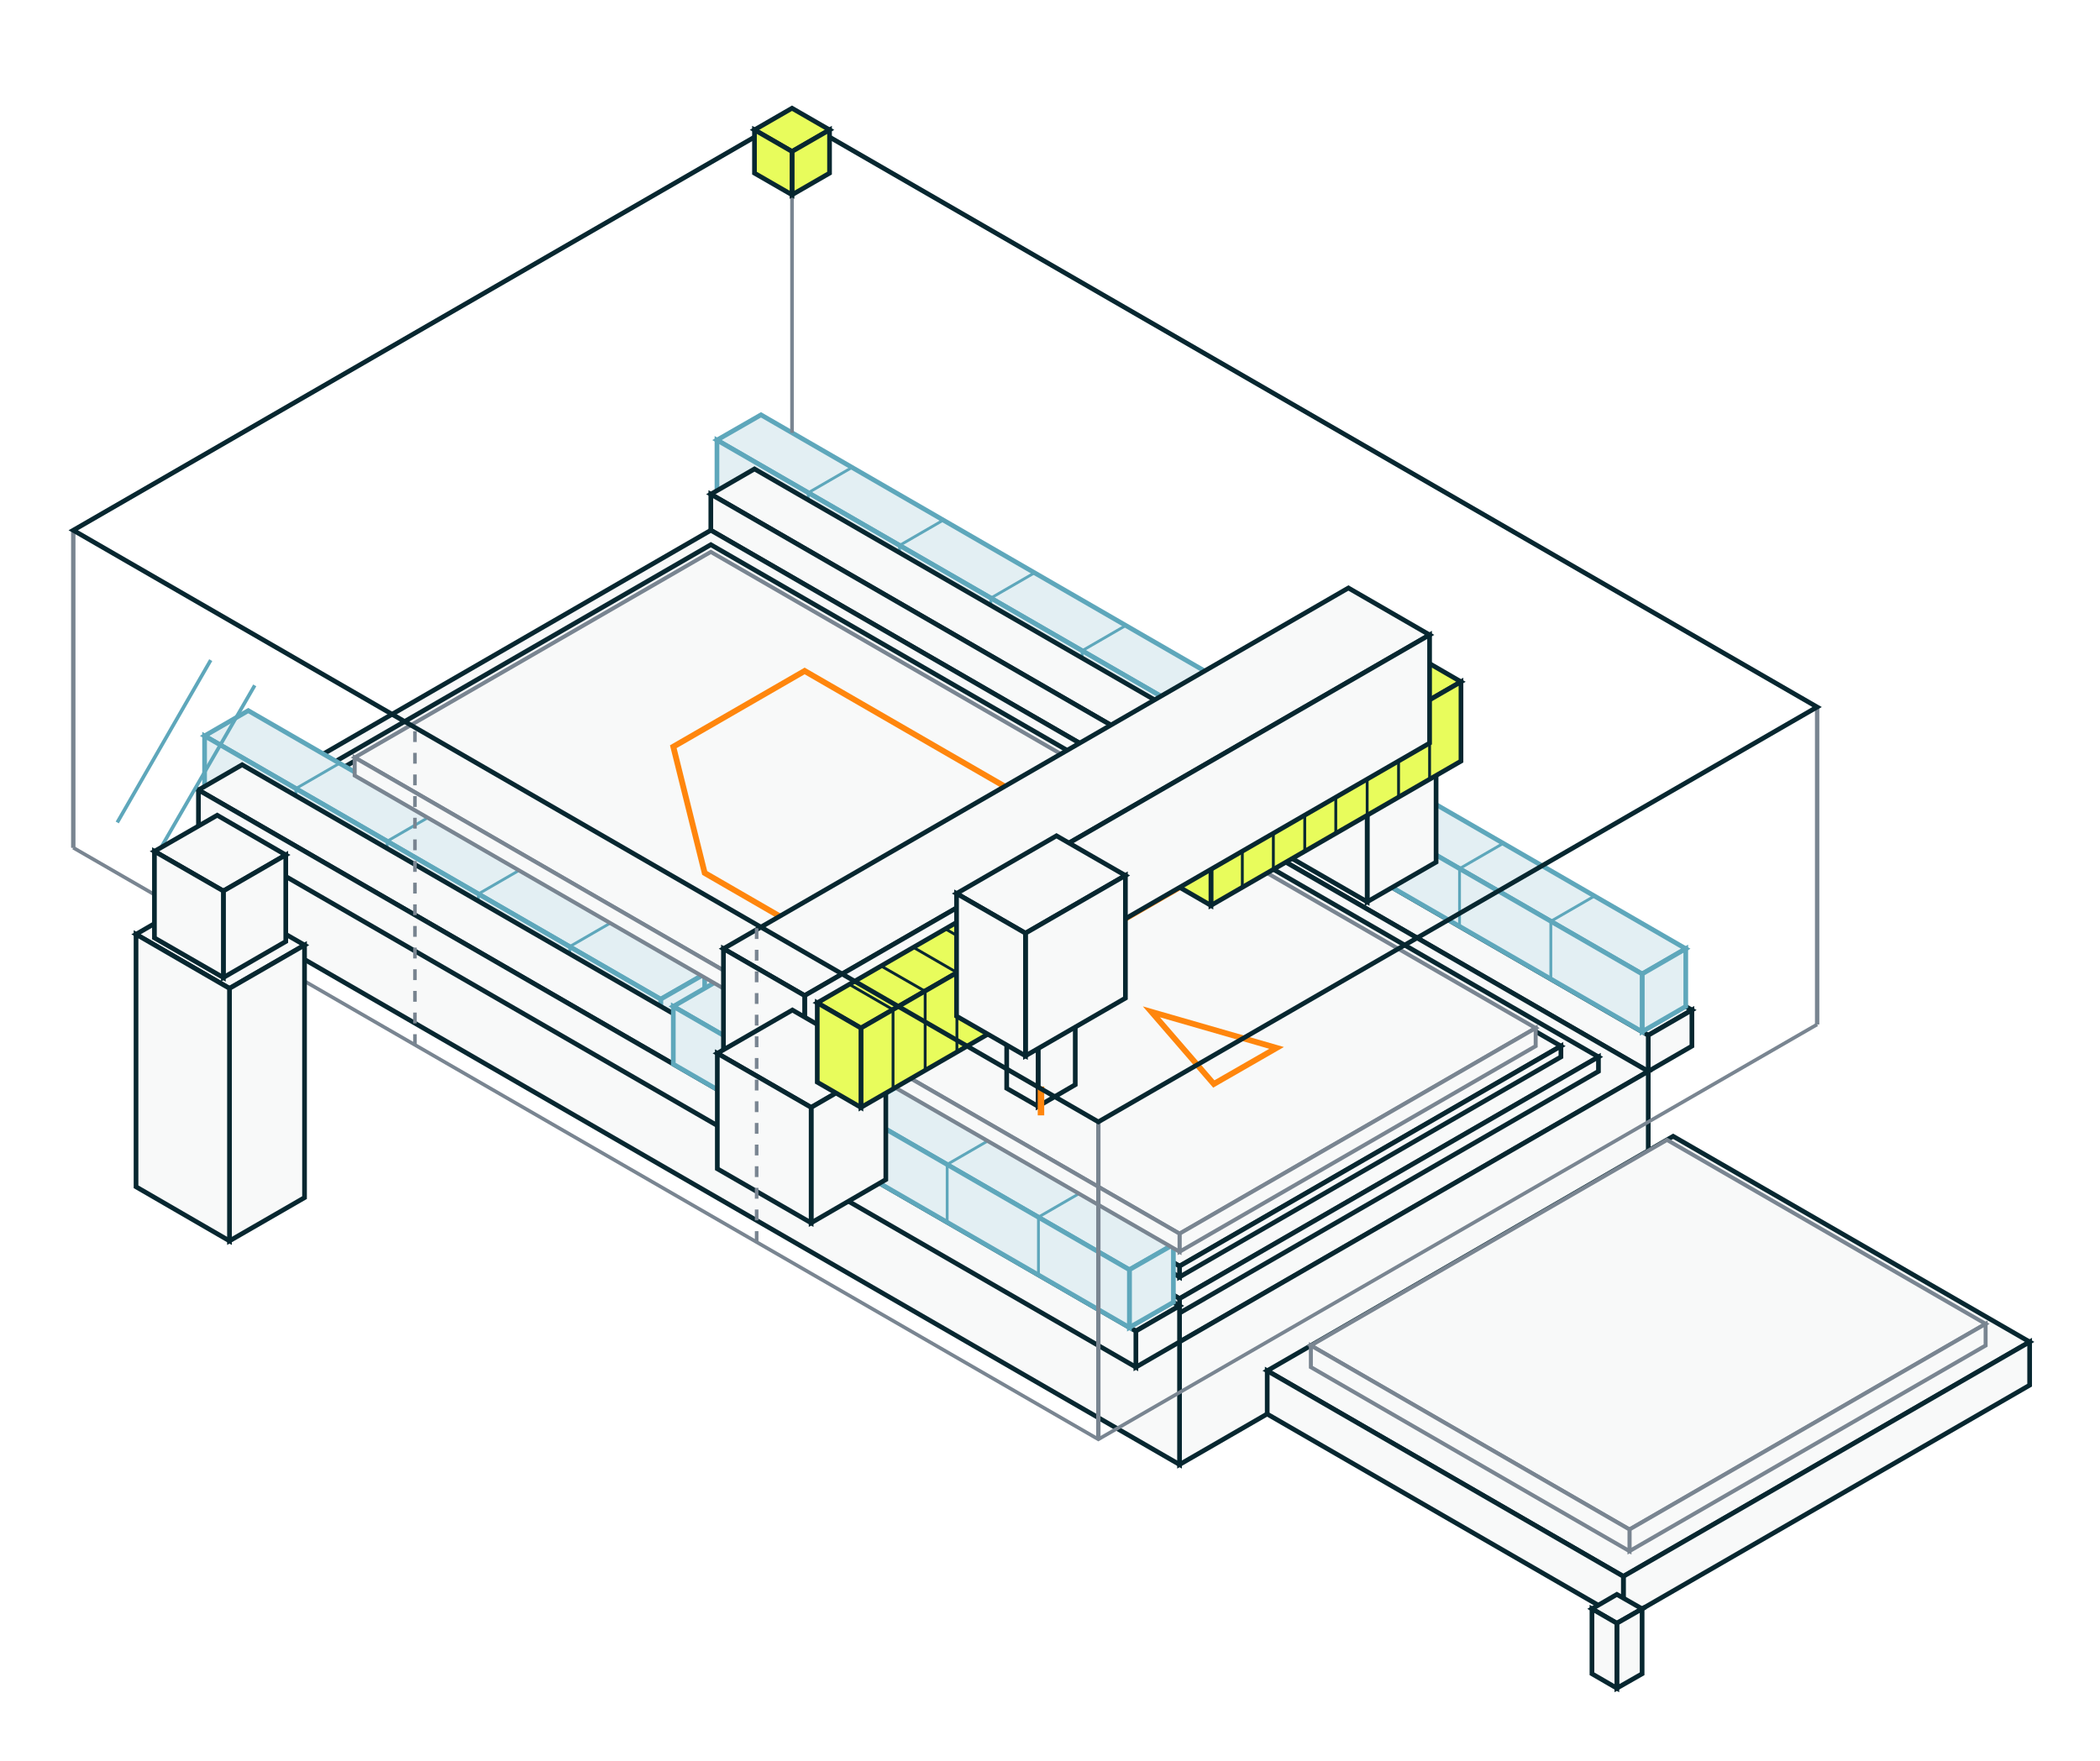
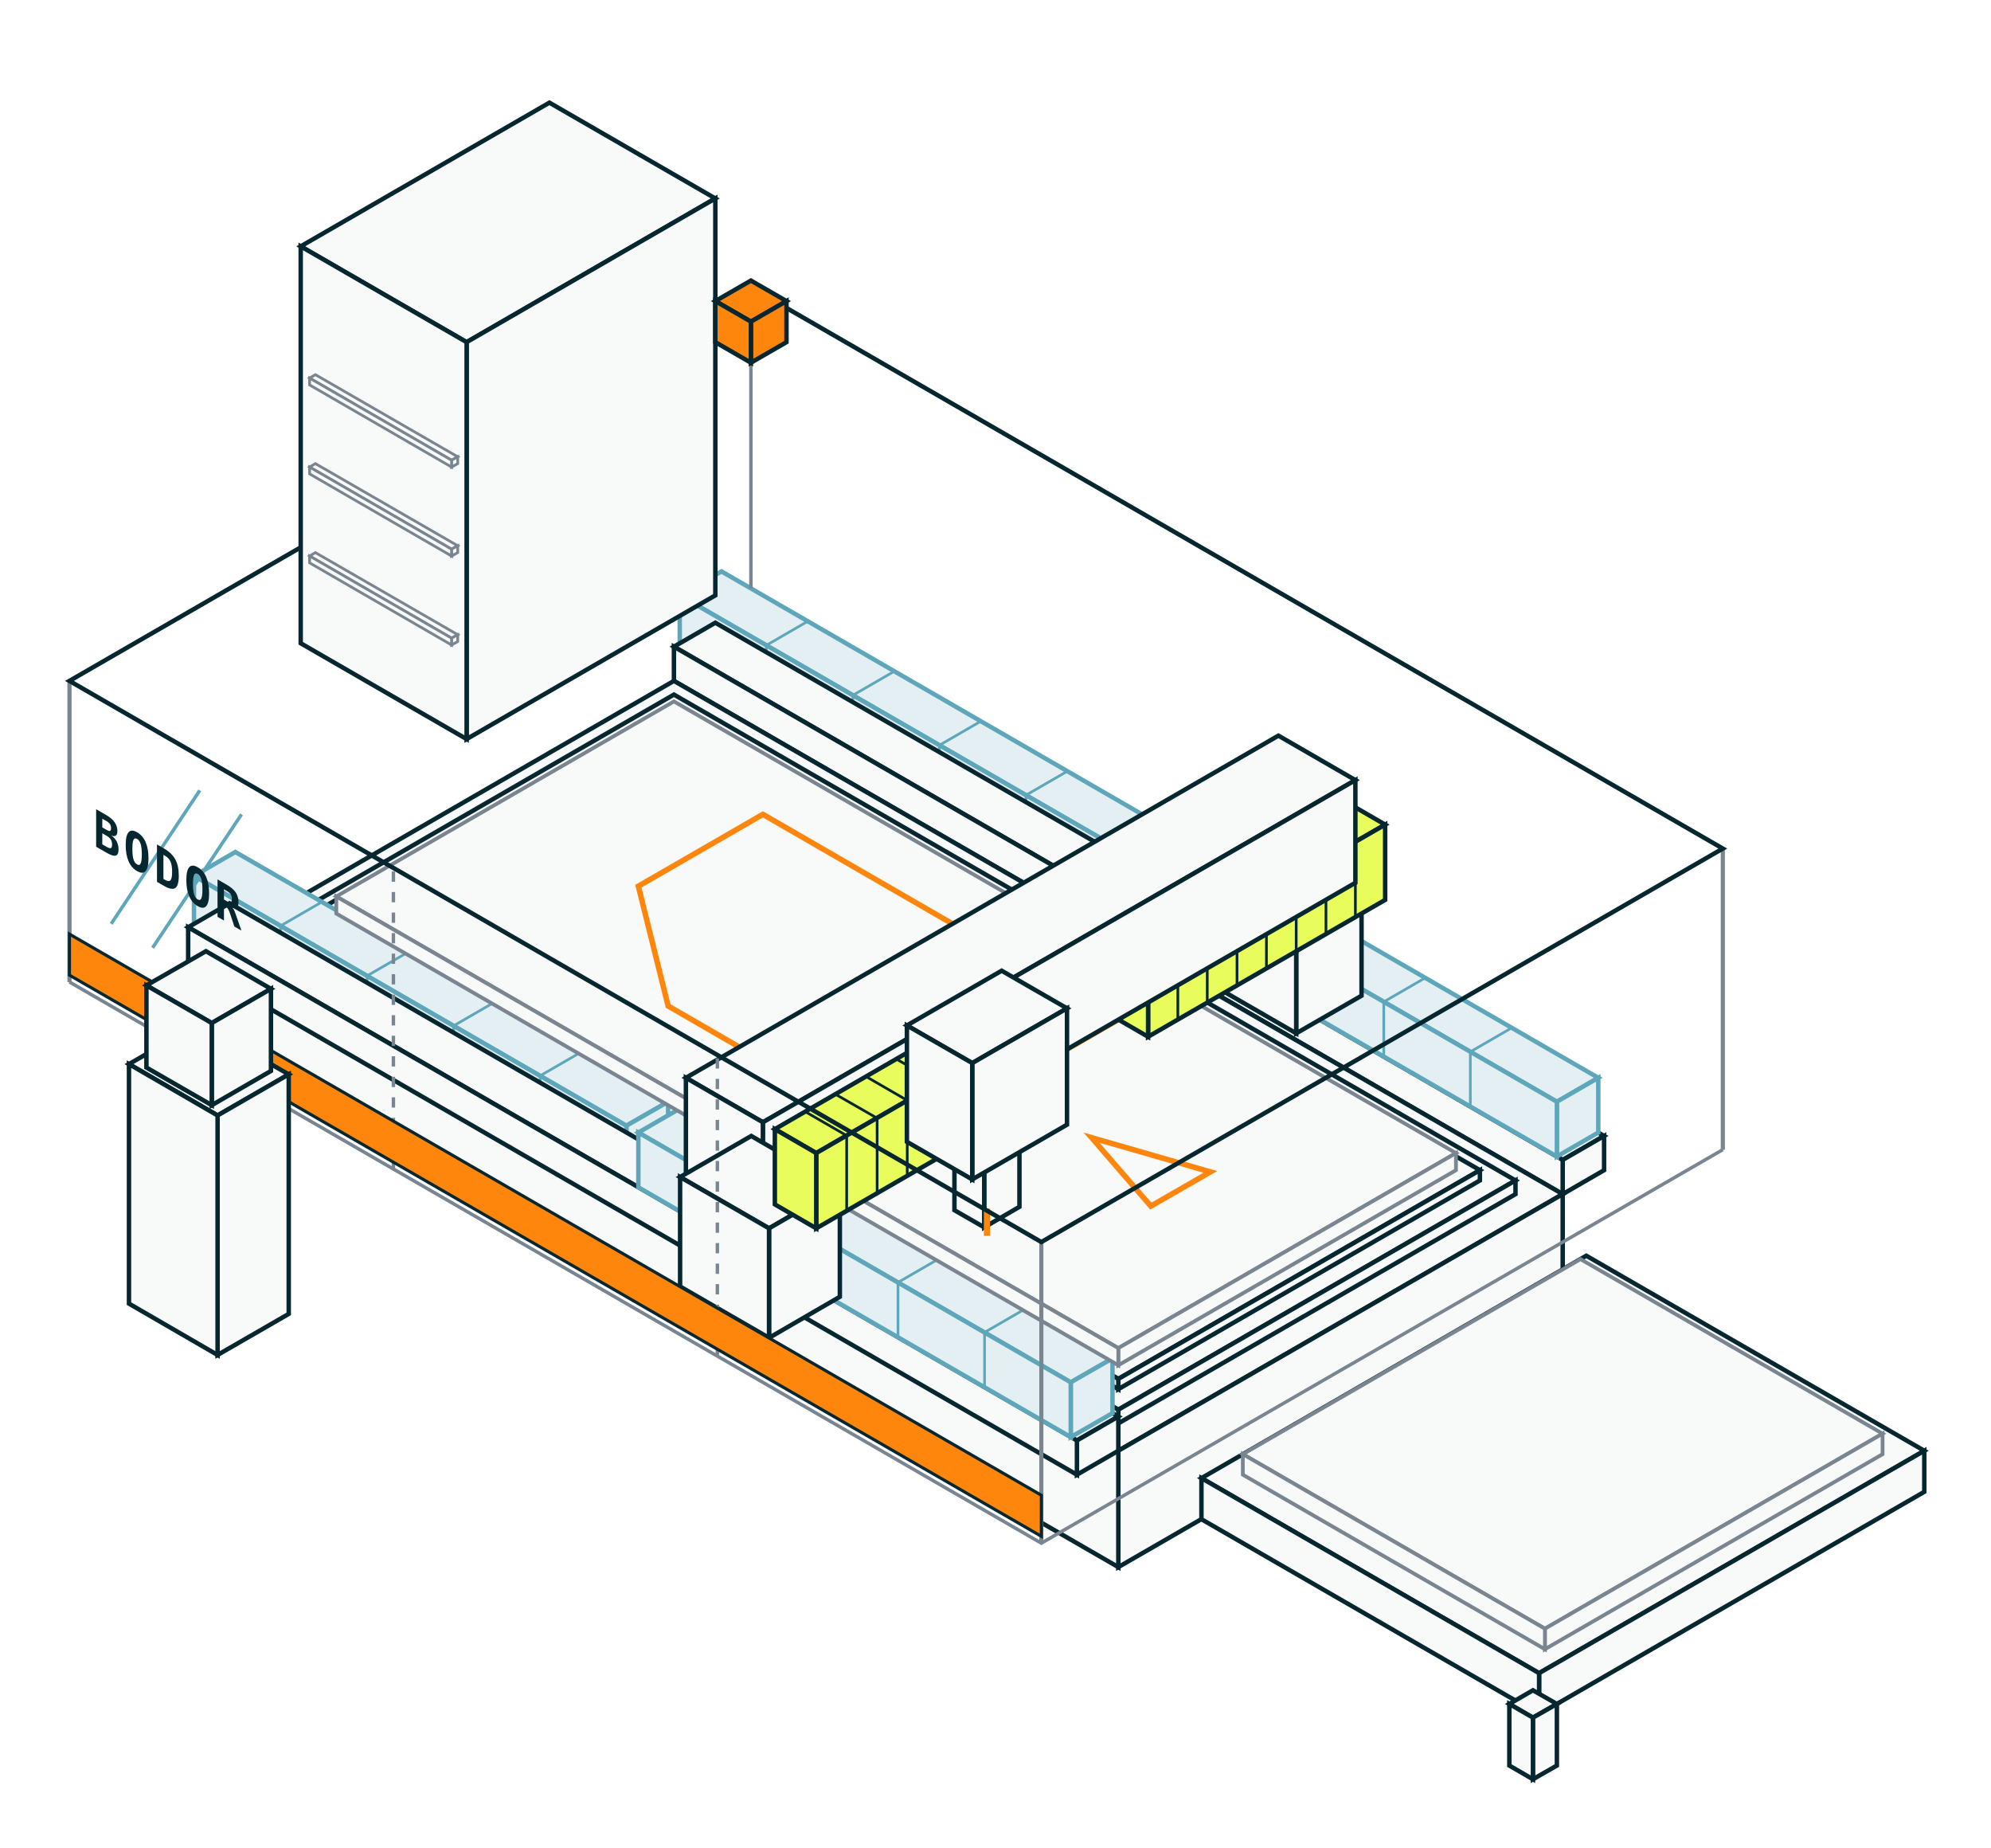
- <svg xmlns="http://www.w3.org/2000/svg" class="mach" viewBox="-197 -181 582 488" aria-hidden="true">
+ <svg xmlns="http://www.w3.org/2000/svg" class="mach" viewBox="-197 -233 582 540" aria-hidden="true">
  <g id="base">
    <polygon points="13.9,-66.0 140.3,7.0 128.2,14.0 1.7,-59.0" fill="#E3EFF3" stroke="#5EA7BB" stroke-width="1.3" stroke-linejoin="miter" />
    <polygon points="140.3,23.0 128.2,30.0 128.2,14.0 140.3,7.0" fill="#E3EFF3" stroke="#5EA7BB" stroke-width="1.3" stroke-linejoin="miter" />
    <polygon points="1.7,-43.0 128.2,30.0 128.2,14.0 1.7,-59.0" fill="#E3EFF3" stroke="#5EA7BB" stroke-width="1.3" stroke-linejoin="miter" />
    <line x1="39.1" y1="-51.4" x2="27.0" y2="-44.4" stroke="#5EA7BB" stroke-width="0.78" />
    <line x1="27.0" y1="-28.4" x2="27.0" y2="-44.4" stroke="#5EA7BB" stroke-width="0.78" />
    <line x1="64.4" y1="-36.8" x2="52.3" y2="-29.8" stroke="#5EA7BB" stroke-width="0.78" />
    <line x1="52.3" y1="-13.8" x2="52.3" y2="-29.8" stroke="#5EA7BB" stroke-width="0.78" />
    <line x1="89.7" y1="-22.2" x2="77.6" y2="-15.2" stroke="#5EA7BB" stroke-width="0.78" />
    <line x1="77.6" y1="0.8" x2="77.6" y2="-15.2" stroke="#5EA7BB" stroke-width="0.78" />
    <line x1="115.0" y1="-7.6" x2="102.9" y2="-0.6" stroke="#5EA7BB" stroke-width="0.78" />
    <line x1="102.9" y1="15.4" x2="102.9" y2="-0.6" stroke="#5EA7BB" stroke-width="0.78" />
    <polygon points="12.1,-51.0 271.9,99.0 259.8,106.0 0.0,-44.0" fill="#F8F9F9" stroke="#072730" stroke-width="1.3" stroke-linejoin="miter" />
    <polygon points="271.9,109.0 259.8,116.0 259.8,106.0 271.9,99.0" fill="#F8F9F9" stroke="#072730" stroke-width="1.3" stroke-linejoin="miter" />
    <polygon points="0.0,-34.0 259.8,116.0 259.8,106.0 0.0,-44.0" fill="#F8F9F9" stroke="#072730" stroke-width="1.3" stroke-linejoin="miter" />
    <polygon points="0.0,-34.0 259.8,116.0 129.9,191.0 -129.9,41.0" fill="#F8F9F9" stroke="#072730" stroke-width="1.3" stroke-linejoin="miter" />
    <polygon points="259.8,150.0 129.9,225.0 129.9,191.0 259.8,116.0" fill="#F8F9F9" stroke="#072730" stroke-width="1.3" stroke-linejoin="miter" />
    <polygon points="-129.9,75.0 129.9,225.0 129.9,191.0 -129.9,41.0" fill="#F8F9F9" stroke="#072730" stroke-width="1.3" stroke-linejoin="miter" />
    <polygon points="0.0,-30.0 246.0,112.0 129.9,179.0 -116.0,37.0" fill="#F8F9F9" stroke="#072730" stroke-width="1.3" stroke-linejoin="miter" />
    <polygon points="246.0,116.0 129.9,183.0 129.9,179.0 246.0,112.0" fill="#F8F9F9" stroke="#072730" stroke-width="1.3" stroke-linejoin="miter" />
    <polygon points="-116.0,41.0 129.9,183.0 129.9,179.0 -116.0,37.0" fill="#F8F9F9" stroke="#072730" stroke-width="1.3" stroke-linejoin="miter" />
    <polygon points="0.0,-27.0 235.6,109.0 129.9,170.0 -105.7,34.0" fill="#F8F9F9" stroke="#072730" stroke-width="1.3" stroke-linejoin="miter" />
    <polygon points="235.6,112.0 129.9,173.0 129.9,170.0 235.6,109.0" fill="#F8F9F9" stroke="#072730" stroke-width="1.3" stroke-linejoin="miter" />
    <polygon points="-105.7,37.0 129.9,173.0 129.9,170.0 -105.7,34.0" fill="#F8F9F9" stroke="#072730" stroke-width="1.3" stroke-linejoin="miter" />
    <polygon points="143.8,9.0 270.2,82.0 258.1,89.0 131.6,16.0" fill="#E3EFF3" stroke="#5EA7BB" stroke-width="1.3" stroke-linejoin="miter" />
    <polygon points="270.2,98.0 258.1,105.0 258.1,89.0 270.2,82.0" fill="#E3EFF3" stroke="#5EA7BB" stroke-width="1.3" stroke-linejoin="miter" />
    <polygon points="131.6,32.0 258.1,105.0 258.1,89.0 131.6,16.0" fill="#E3EFF3" stroke="#5EA7BB" stroke-width="1.3" stroke-linejoin="miter" />
    <line x1="169.0" y1="23.6" x2="156.9" y2="30.6" stroke="#5EA7BB" stroke-width="0.78" />
    <line x1="156.9" y1="46.6" x2="156.9" y2="30.6" stroke="#5EA7BB" stroke-width="0.78" />
    <line x1="194.3" y1="38.2" x2="182.2" y2="45.2" stroke="#5EA7BB" stroke-width="0.78" />
    <line x1="182.2" y1="61.2" x2="182.2" y2="45.2" stroke="#5EA7BB" stroke-width="0.78" />
    <line x1="219.6" y1="52.8" x2="207.5" y2="59.8" stroke="#5EA7BB" stroke-width="0.78" />
    <line x1="207.5" y1="75.8" x2="207.5" y2="59.8" stroke="#5EA7BB" stroke-width="0.78" />
    <line x1="244.9" y1="67.4" x2="232.8" y2="74.4" stroke="#5EA7BB" stroke-width="0.78" />
    <line x1="232.8" y1="90.4" x2="232.8" y2="74.4" stroke="#5EA7BB" stroke-width="0.78" />
    <polygon points="-128.2,16.0 -1.7,89.0 -13.9,96.0 -140.3,23.0" fill="#E3EFF3" stroke="#5EA7BB" stroke-width="1.3" stroke-linejoin="miter" />
    <polygon points="-1.7,105.0 -13.9,112.0 -13.9,96.0 -1.7,89.0" fill="#E3EFF3" stroke="#5EA7BB" stroke-width="1.3" stroke-linejoin="miter" />
    <polygon points="-140.3,39.0 -13.9,112.0 -13.9,96.0 -140.3,23.0" fill="#E3EFF3" stroke="#5EA7BB" stroke-width="1.3" stroke-linejoin="miter" />
    <line x1="-102.9" y1="30.6" x2="-115.0" y2="37.6" stroke="#5EA7BB" stroke-width="0.78" />
    <line x1="-115.0" y1="53.6" x2="-115.0" y2="37.6" stroke="#5EA7BB" stroke-width="0.78" />
    <line x1="-77.6" y1="45.2" x2="-89.7" y2="52.2" stroke="#5EA7BB" stroke-width="0.78" />
    <line x1="-89.7" y1="68.2" x2="-89.7" y2="52.2" stroke="#5EA7BB" stroke-width="0.78" />
    <line x1="-52.3" y1="59.8" x2="-64.4" y2="66.8" stroke="#5EA7BB" stroke-width="0.78" />
    <line x1="-64.4" y1="82.8" x2="-64.4" y2="66.8" stroke="#5EA7BB" stroke-width="0.78" />
    <line x1="-27.0" y1="74.4" x2="-39.1" y2="81.4" stroke="#5EA7BB" stroke-width="0.78" />
    <line x1="-39.1" y1="97.4" x2="-39.1" y2="81.4" stroke="#5EA7BB" stroke-width="0.78" />
    <polygon points="-129.9,31.0 129.9,181.0 117.8,188.0 -142.0,38.0" fill="#F8F9F9" stroke="#072730" stroke-width="1.3" stroke-linejoin="miter" />
    <polygon points="129.9,191.0 117.8,198.0 117.8,188.0 129.9,181.0" fill="#F8F9F9" stroke="#072730" stroke-width="1.3" stroke-linejoin="miter" />
    <polygon points="-142.0,48.0 117.8,198.0 117.8,188.0 -142.0,38.0" fill="#F8F9F9" stroke="#072730" stroke-width="1.3" stroke-linejoin="miter" />
    <polygon points="1.7,91.0 128.2,164.0 116.0,171.0 -10.4,98.0" fill="#E3EFF3" stroke="#5EA7BB" stroke-width="1.3" stroke-linejoin="miter" />
    <polygon points="128.2,180.0 116.0,187.0 116.0,171.0 128.2,164.0" fill="#E3EFF3" stroke="#5EA7BB" stroke-width="1.3" stroke-linejoin="miter" />
    <polygon points="-10.4,114.0 116.0,187.0 116.0,171.0 -10.4,98.0" fill="#E3EFF3" stroke="#5EA7BB" stroke-width="1.3" stroke-linejoin="miter" />
    <line x1="27.0" y1="105.6" x2="14.9" y2="112.6" stroke="#5EA7BB" stroke-width="0.78" />
    <line x1="14.9" y1="128.6" x2="14.9" y2="112.6" stroke="#5EA7BB" stroke-width="0.78" />
    <line x1="52.3" y1="120.2" x2="40.2" y2="127.2" stroke="#5EA7BB" stroke-width="0.78" />
    <line x1="40.2" y1="143.2" x2="40.2" y2="127.2" stroke="#5EA7BB" stroke-width="0.78" />
    <line x1="77.6" y1="134.8" x2="65.5" y2="141.8" stroke="#5EA7BB" stroke-width="0.78" />
    <line x1="65.5" y1="157.8" x2="65.5" y2="141.8" stroke="#5EA7BB" stroke-width="0.78" />
    <line x1="102.9" y1="149.4" x2="90.8" y2="156.4" stroke="#5EA7BB" stroke-width="0.78" />
    <line x1="90.8" y1="172.4" x2="90.8" y2="156.4" stroke="#5EA7BB" stroke-width="0.78" />
  </g>
  <g id="sheet">
    <polygon points="0.0,-28.0 228.6,104.0 129.9,161.0 -98.7,29.0" fill="#F8F9F9" stroke="#798591" stroke-width="1.1" stroke-linejoin="miter" />
    <polygon points="228.6,109.0 129.9,166.0 129.9,161.0 228.6,104.0" fill="#F8F9F9" stroke="#798591" stroke-width="1.1" stroke-linejoin="miter" />
    <polygon points="-98.7,34.0 129.9,166.0 129.9,161.0 -98.7,29.0" fill="#F8F9F9" stroke="#798591" stroke-width="1.1" stroke-linejoin="miter" />
    <path d="M26.0 5.0 L129.9 65.0 L67.5 101.0 L-1.7 61.0 L-10.4 26.0 Z" fill="none" stroke="#FF860D" stroke-width="1.6" stroke-linejoin="miter" pathLength="1" class="cut" id="cut" />
    <path d="M122.1 99.5 L139.4 119.5 L156.8 109.5 Z" fill="none" stroke="#FF860D" stroke-width="1.6" stroke-linejoin="miter" pathLength="1" class="cut2" id="cut2" />
  </g>
  <g id="cabinBack">
    <path d="M22.5 -61.0 L22.5 -149.0" fill="none" stroke="#798591" stroke-width="1" stroke-linejoin="miter" />
    <path d="M306.6 103.0 L306.6 15.0" fill="none" stroke="#798591" stroke-width="1" stroke-linejoin="miter" />
    <path d="M-176.7 54.0 L-176.7 -34.0" fill="none" stroke="#798591" stroke-width="1" stroke-linejoin="miter" />
    <path d="M22.5 -149.0 L306.6 15.0" fill="none" stroke="#798591" stroke-width="1" stroke-linejoin="miter" />
    <path d="M22.5 -149.0 L-176.7 -34.0" fill="none" stroke="#798591" stroke-width="1" stroke-linejoin="miter" />
  </g>
  <g id="gantry" style="--gx0:-77.9px,-45.0px;--gx1:103.9px,60.0px" transform="translate(57.2 33.0)">
    <polygon points="117.8,-22.0 143.8,-7.0 124.7,4.0 98.7,-11.0" fill="#F8F9F9" stroke="#072730" stroke-width="1.3" stroke-linejoin="miter" />
    <polygon points="143.8,25.0 124.7,36.0 124.7,4.0 143.8,-7.0" fill="#F8F9F9" stroke="#072730" stroke-width="1.3" stroke-linejoin="miter" />
    <polygon points="98.7,21.0 124.7,36.0 124.7,4.0 98.7,-11.0" fill="#F8F9F9" stroke="#072730" stroke-width="1.3" stroke-linejoin="miter" />
    <polygon points="138.6,-32.0 150.7,-25.0 81.4,15.0 69.3,8.0" fill="#E8FC5C" stroke="#072730" stroke-width="1.3" stroke-linejoin="miter" />
    <polygon points="150.7,-3.0 81.4,37.0 81.4,15.0 150.7,-25.0" fill="#E8FC5C" stroke="#072730" stroke-width="1.3" stroke-linejoin="miter" />
    <polygon points="69.3,30.0 81.4,37.0 81.4,15.0 69.3,8.0" fill="#E8FC5C" stroke="#072730" stroke-width="1.3" stroke-linejoin="miter" />
    <line x1="129.9" y1="-27.0" x2="142.0" y2="-20.0" stroke="#072730" stroke-width="0.78" />
    <line x1="142.0" y1="2.0" x2="142.0" y2="-20.0" stroke="#072730" stroke-width="0.78" />
    <line x1="121.2" y1="-22.0" x2="133.4" y2="-15.0" stroke="#072730" stroke-width="0.78" />
    <line x1="133.4" y1="7.0" x2="133.4" y2="-15.0" stroke="#072730" stroke-width="0.78" />
    <line x1="112.6" y1="-17.0" x2="124.7" y2="-10.0" stroke="#072730" stroke-width="0.78" />
    <line x1="124.7" y1="12.0" x2="124.7" y2="-10.0" stroke="#072730" stroke-width="0.78" />
    <line x1="103.9" y1="-12.0" x2="116.0" y2="-5.0" stroke="#072730" stroke-width="0.78" />
    <line x1="116.0" y1="17.0" x2="116.0" y2="-5.0" stroke="#072730" stroke-width="0.78" />
    <line x1="95.3" y1="-7.0" x2="107.4" y2="0.0" stroke="#072730" stroke-width="0.78" />
    <line x1="107.4" y1="22.0" x2="107.4" y2="0.0" stroke="#072730" stroke-width="0.78" />
    <line x1="86.6" y1="-2.0" x2="98.7" y2="5.0" stroke="#072730" stroke-width="0.78" />
    <line x1="98.7" y1="27.0" x2="98.7" y2="5.0" stroke="#072730" stroke-width="0.78" />
    <line x1="77.9" y1="3.0" x2="90.1" y2="10.0" stroke="#072730" stroke-width="0.78" />
    <line x1="90.1" y1="32.0" x2="90.1" y2="10.0" stroke="#072730" stroke-width="0.78" />
    <polygon points="119.5,-51.0 142.0,-38.0 -31.2,62.0 -53.7,49.0" fill="#F8F9F9" stroke="#072730" stroke-width="1.3" stroke-linejoin="miter" />
    <polygon points="142.0,-8.0 -31.2,92.0 -31.2,62.0 142.0,-38.0" fill="#F8F9F9" stroke="#072730" stroke-width="1.3" stroke-linejoin="miter" />
    <polygon points="-53.7,79.0 -31.2,92.0 -31.2,62.0 -53.7,49.0" fill="#F8F9F9" stroke="#072730" stroke-width="1.3" stroke-linejoin="miter" />
    <polygon points="-34.6,66.0 -8.7,81.0 -29.4,93.0 -55.4,78.0" fill="#F8F9F9" stroke="#072730" stroke-width="1.3" stroke-linejoin="miter" />
    <polygon points="-8.7,113.0 -29.4,125.0 -29.4,93.0 -8.7,81.0" fill="#F8F9F9" stroke="#072730" stroke-width="1.3" stroke-linejoin="miter" />
    <polygon points="-55.4,110.0 -29.4,125.0 -29.4,93.0 -55.4,78.0" fill="#F8F9F9" stroke="#072730" stroke-width="1.3" stroke-linejoin="miter" />
    <polygon points="43.3,23.0 55.4,30.0 -15.6,71.0 -27.7,64.0" fill="#E8FC5C" stroke="#072730" stroke-width="1.3" stroke-linejoin="miter" />
    <polygon points="55.4,52.0 -15.6,93.0 -15.6,71.0 55.4,30.0" fill="#E8FC5C" stroke="#072730" stroke-width="1.3" stroke-linejoin="miter" />
    <polygon points="-27.7,86.0 -15.6,93.0 -15.6,71.0 -27.7,64.0" fill="#E8FC5C" stroke="#072730" stroke-width="1.3" stroke-linejoin="miter" />
    <line x1="34.4" y1="28.1" x2="46.5" y2="35.1" stroke="#072730" stroke-width="0.78" />
    <line x1="46.5" y1="57.1" x2="46.5" y2="35.1" stroke="#072730" stroke-width="0.78" />
    <line x1="25.5" y1="33.2" x2="37.7" y2="40.2" stroke="#072730" stroke-width="0.78" />
    <line x1="37.7" y1="62.2" x2="37.7" y2="40.2" stroke="#072730" stroke-width="0.78" />
    <line x1="16.7" y1="38.4" x2="28.8" y2="45.4" stroke="#072730" stroke-width="0.78" />
    <line x1="28.8" y1="67.4" x2="28.8" y2="45.4" stroke="#072730" stroke-width="0.78" />
    <line x1="7.8" y1="43.5" x2="19.9" y2="50.5" stroke="#072730" stroke-width="0.78" />
    <line x1="19.9" y1="72.5" x2="19.9" y2="50.5" stroke="#072730" stroke-width="0.78" />
    <line x1="-1.1" y1="48.6" x2="11.0" y2="55.6" stroke="#072730" stroke-width="0.78" />
    <line x1="11.0" y1="77.6" x2="11.0" y2="55.6" stroke="#072730" stroke-width="0.78" />
    <line x1="-10.0" y1="53.8" x2="2.2" y2="60.8" stroke="#072730" stroke-width="0.78" />
    <line x1="2.2" y1="82.8" x2="2.2" y2="60.8" stroke="#072730" stroke-width="0.78" />
    <line x1="-18.8" y1="58.9" x2="-6.7" y2="65.9" stroke="#072730" stroke-width="0.78" />
    <line x1="-6.7" y1="87.9" x2="-6.7" y2="65.9" stroke="#072730" stroke-width="0.78" />
    <g id="head" style="--hy0:45.0px,-26.0px;--hy1:-45.0px,26.0px" transform="translate(-31.5 18.2)">
      <polygon points="66.7,41.5 75.3,46.5 65.0,52.5 56.3,47.5" fill="#F8F9F9" stroke="#072730" stroke-width="1.3" stroke-linejoin="miter" />
      <polygon points="75.3,68.5 65.0,74.5 65.0,52.5 75.3,46.5" fill="#F8F9F9" stroke="#072730" stroke-width="1.3" stroke-linejoin="miter" />
      <polygon points="56.3,69.5 65.0,74.5 65.0,52.5 56.3,47.5" fill="#F8F9F9" stroke="#072730" stroke-width="1.3" stroke-linejoin="miter" />
      <polygon points="70.1,-0.5 89.2,10.5 61.5,26.5 42.4,15.5" fill="#F8F9F9" stroke="#072730" stroke-width="1.3" stroke-linejoin="miter" />
      <polygon points="89.2,44.5 61.5,60.5 61.5,26.5 89.2,10.5" fill="#F8F9F9" stroke="#072730" stroke-width="1.3" stroke-linejoin="miter" />
      <polygon points="42.4,49.5 61.5,60.5 61.5,26.5 42.4,15.5" fill="#F8F9F9" stroke="#072730" stroke-width="1.3" stroke-linejoin="miter" />
      <path d="M65.8 69.0 L65.8 77.0" fill="none" stroke="#FF860D" stroke-width="1.8" stroke-linejoin="miter" id="beam" />
    </g>
  </g>
  <g id="cabinFront">
    <path d="M306.6 103.0 L107.4 218.0 L-176.7 54.0" fill="none" stroke="#798591" stroke-width="1" stroke-linejoin="miter" />
    <path d="M107.4 218.0 L107.4 130.0" fill="none" stroke="#798591" stroke-width="1.2" stroke-linejoin="miter" />
    <path d="M306.6 103.0 L306.6 15.0" fill="none" stroke="#798591" stroke-width="1.2" stroke-linejoin="miter" />
    <path d="M-176.7 54.0 L-176.7 -34.0" fill="none" stroke="#798591" stroke-width="1.2" stroke-linejoin="miter" />
    <path d="M-82.0 108.7 L-82.0 20.7" fill="none" stroke="#798591" stroke-width="1" stroke-linejoin="miter" stroke-dasharray="3 3" />
    <path d="M12.7 163.3 L12.7 75.3" fill="none" stroke="#798591" stroke-width="1" stroke-linejoin="miter" stroke-dasharray="3 3" />
-     <path d="M-164.5 47.0 L-138.6 2.0" fill="none" stroke="#5EA7BB" stroke-width="1" stroke-linejoin="miter" />
-     <path d="M-152.4 54.0 L-126.4 9.0" fill="none" stroke="#5EA7BB" stroke-width="1" stroke-linejoin="miter" />
+     <path d="M-164.5 37.0 L-138.6 -2.0" fill="none" stroke="#5EA7BB" stroke-width="1" stroke-linejoin="miter" />
+     <path d="M-152.4 44.0 L-126.4 5.0" fill="none" stroke="#5EA7BB" stroke-width="1" stroke-linejoin="miter" />
    <path d="M22.5 -149.0 L306.6 15.0 L107.4 130.0 L-176.7 -34.0 Z" fill="none" stroke="#072730" stroke-width="1.3" stroke-linejoin="miter" />
+     <path d="M-176.7 52.0 L107.4 216.0 L107.4 204.0 L-176.7 40.0 Z" fill="#FF860D" fill-opacity="1" stroke="#072730" stroke-width="0.9" />
+     <g transform="matrix(0.866 .5 0 1 -164.5 17.0)">
+       <text x="-6" y="0" font-family="IBM Plex Mono, monospace" font-weight="700" font-size="15" letter-spacing="1.2" fill="#072730">BODOR</text>
+     </g>
  </g>
  <g id="extra">
-     <polygon points="22.5,-151.0 32.9,-145.0 22.5,-139.0 12.1,-145.0" fill="#E8FC5C" stroke="#072730" stroke-width="1.3" stroke-linejoin="miter" />
-     <polygon points="32.9,-133.0 22.5,-127.0 22.5,-139.0 32.9,-145.0" fill="#E8FC5C" stroke="#072730" stroke-width="1.3" stroke-linejoin="miter" />
-     <polygon points="12.1,-133.0 22.5,-127.0 22.5,-139.0 12.1,-145.0" fill="#E8FC5C" stroke="#072730" stroke-width="1.3" stroke-linejoin="miter" />
+     <polygon points="-36.4,-203.0 12.1,-175.0 -60.6,-133.0 -109.1,-161.0" fill="#F8F9F9" stroke="#072730" stroke-width="1.3" stroke-linejoin="miter" />
+     <polygon points="12.1,-59.0 -60.6,-17.0 -60.6,-133.0 12.1,-175.0" fill="#F8F9F9" stroke="#072730" stroke-width="1.3" stroke-linejoin="miter" />
+     <polygon points="-109.1,-45.0 -60.6,-17.0 -60.6,-133.0 -109.1,-161.0" fill="#F8F9F9" stroke="#072730" stroke-width="1.3" stroke-linejoin="miter" />
+     <polygon points="-104.8,-71.5 -63.2,-47.5 -65.0,-46.5 -106.5,-70.5" fill="#F8F9F9" stroke="#798591" stroke-width="0.8" stroke-linejoin="miter" />
+     <polygon points="-63.2,-45.5 -65.0,-44.5 -65.0,-46.5 -63.2,-47.5" fill="#F8F9F9" stroke="#798591" stroke-width="0.8" stroke-linejoin="miter" />
+     <polygon points="-106.5,-68.5 -65.0,-44.5 -65.0,-46.5 -106.5,-70.5" fill="#F8F9F9" stroke="#798591" stroke-width="0.8" stroke-linejoin="miter" />
+     <polygon points="-104.8,-97.5 -63.2,-73.5 -65.0,-72.5 -106.5,-96.5" fill="#F8F9F9" stroke="#798591" stroke-width="0.8" stroke-linejoin="miter" />
+     <polygon points="-63.2,-71.5 -65.0,-70.5 -65.0,-72.5 -63.2,-73.5" fill="#F8F9F9" stroke="#798591" stroke-width="0.8" stroke-linejoin="miter" />
+     <polygon points="-106.5,-94.5 -65.0,-70.5 -65.0,-72.5 -106.5,-96.5" fill="#F8F9F9" stroke="#798591" stroke-width="0.8" stroke-linejoin="miter" />
+     <polygon points="22.5,-151.0 32.9,-145.0 22.5,-139.0 12.1,-145.0" fill="#FF860D" stroke="#072730" stroke-width="1.3" stroke-linejoin="miter" />
+     <polygon points="32.9,-133.0 22.5,-127.0 22.5,-139.0 32.9,-145.0" fill="#FF860D" stroke="#072730" stroke-width="1.3" stroke-linejoin="miter" />
+     <polygon points="12.1,-133.0 22.5,-127.0 22.5,-139.0 12.1,-145.0" fill="#FF860D" stroke="#072730" stroke-width="1.3" stroke-linejoin="miter" />
+     <polygon points="-104.8,-123.5 -63.2,-99.5 -65.0,-98.5 -106.5,-122.5" fill="#F8F9F9" stroke="#798591" stroke-width="0.8" stroke-linejoin="miter" />
+     <polygon points="-63.2,-97.5 -65.0,-96.5 -65.0,-98.5 -63.2,-99.5" fill="#F8F9F9" stroke="#798591" stroke-width="0.8" stroke-linejoin="miter" />
+     <polygon points="-106.5,-120.5 -65.0,-96.5 -65.0,-98.5 -106.5,-122.5" fill="#F8F9F9" stroke="#798591" stroke-width="0.8" stroke-linejoin="miter" />
    <polygon points="-138.6,66.0 -112.6,81.0 -133.4,93.0 -159.3,78.0" fill="#F8F9F9" stroke="#072730" stroke-width="1.3" stroke-linejoin="miter" />
    <polygon points="-112.6,151.0 -133.4,163.0 -133.4,93.0 -112.6,81.0" fill="#F8F9F9" stroke="#072730" stroke-width="1.3" stroke-linejoin="miter" />
    <polygon points="-159.3,148.0 -133.4,163.0 -133.4,93.0 -159.3,78.0" fill="#F8F9F9" stroke="#072730" stroke-width="1.3" stroke-linejoin="miter" />
    <polygon points="268.5,145.0 275.4,149.0 268.5,153.0 261.5,149.0" fill="#F8F9F9" stroke="#072730" stroke-width="1.3" stroke-linejoin="miter" />
    <polygon points="275.4,167.0 268.5,171.0 268.5,153.0 275.4,149.0" fill="#F8F9F9" stroke="#072730" stroke-width="1.3" stroke-linejoin="miter" />
    <polygon points="261.5,167.0 268.5,171.0 268.5,153.0 261.5,149.0" fill="#F8F9F9" stroke="#072730" stroke-width="1.3" stroke-linejoin="miter" />
    <polygon points="-136.8,45.0 -117.8,56.0 -135.1,66.0 -154.2,55.0" fill="#F8F9F9" stroke="#072730" stroke-width="1.3" stroke-linejoin="miter" />
    <polygon points="-117.8,80.0 -135.1,90.0 -135.1,66.0 -117.8,56.0" fill="#F8F9F9" stroke="#072730" stroke-width="1.3" stroke-linejoin="miter" />
    <polygon points="-154.2,79.0 -135.1,90.0 -135.1,66.0 -154.2,55.0" fill="#F8F9F9" stroke="#072730" stroke-width="1.3" stroke-linejoin="miter" />
    <polygon points="266.7,134.0 365.5,191.0 252.9,256.0 154.2,199.0" fill="#F8F9F9" stroke="#072730" stroke-width="1.3" stroke-linejoin="miter" />
    <polygon points="365.5,203.0 252.9,268.0 252.9,256.0 365.5,191.0" fill="#F8F9F9" stroke="#072730" stroke-width="1.3" stroke-linejoin="miter" />
    <polygon points="154.2,211.0 252.9,268.0 252.9,256.0 154.2,199.0" fill="#F8F9F9" stroke="#072730" stroke-width="1.3" stroke-linejoin="miter" />
    <polygon points="265.0,135.0 353.3,186.0 254.6,243.0 166.3,192.0" fill="#F8F9F9" stroke="#798591" stroke-width="1.1" stroke-linejoin="miter" />
    <polygon points="353.3,192.0 254.6,249.0 254.6,243.0 353.3,186.0" fill="#F8F9F9" stroke="#798591" stroke-width="1.1" stroke-linejoin="miter" />
    <polygon points="166.3,198.0 254.6,249.0 254.6,243.0 166.3,192.0" fill="#F8F9F9" stroke="#798591" stroke-width="1.1" stroke-linejoin="miter" />
    <polygon points="251.1,261.0 258.1,265.0 251.1,269.0 244.2,265.0" fill="#F8F9F9" stroke="#072730" stroke-width="1.3" stroke-linejoin="miter" />
    <polygon points="258.1,283.0 251.1,287.0 251.1,269.0 258.1,265.0" fill="#F8F9F9" stroke="#072730" stroke-width="1.3" stroke-linejoin="miter" />
    <polygon points="244.2,283.0 251.1,287.0 251.1,269.0 244.2,265.0" fill="#F8F9F9" stroke="#072730" stroke-width="1.3" stroke-linejoin="miter" />
  </g>
</svg>
